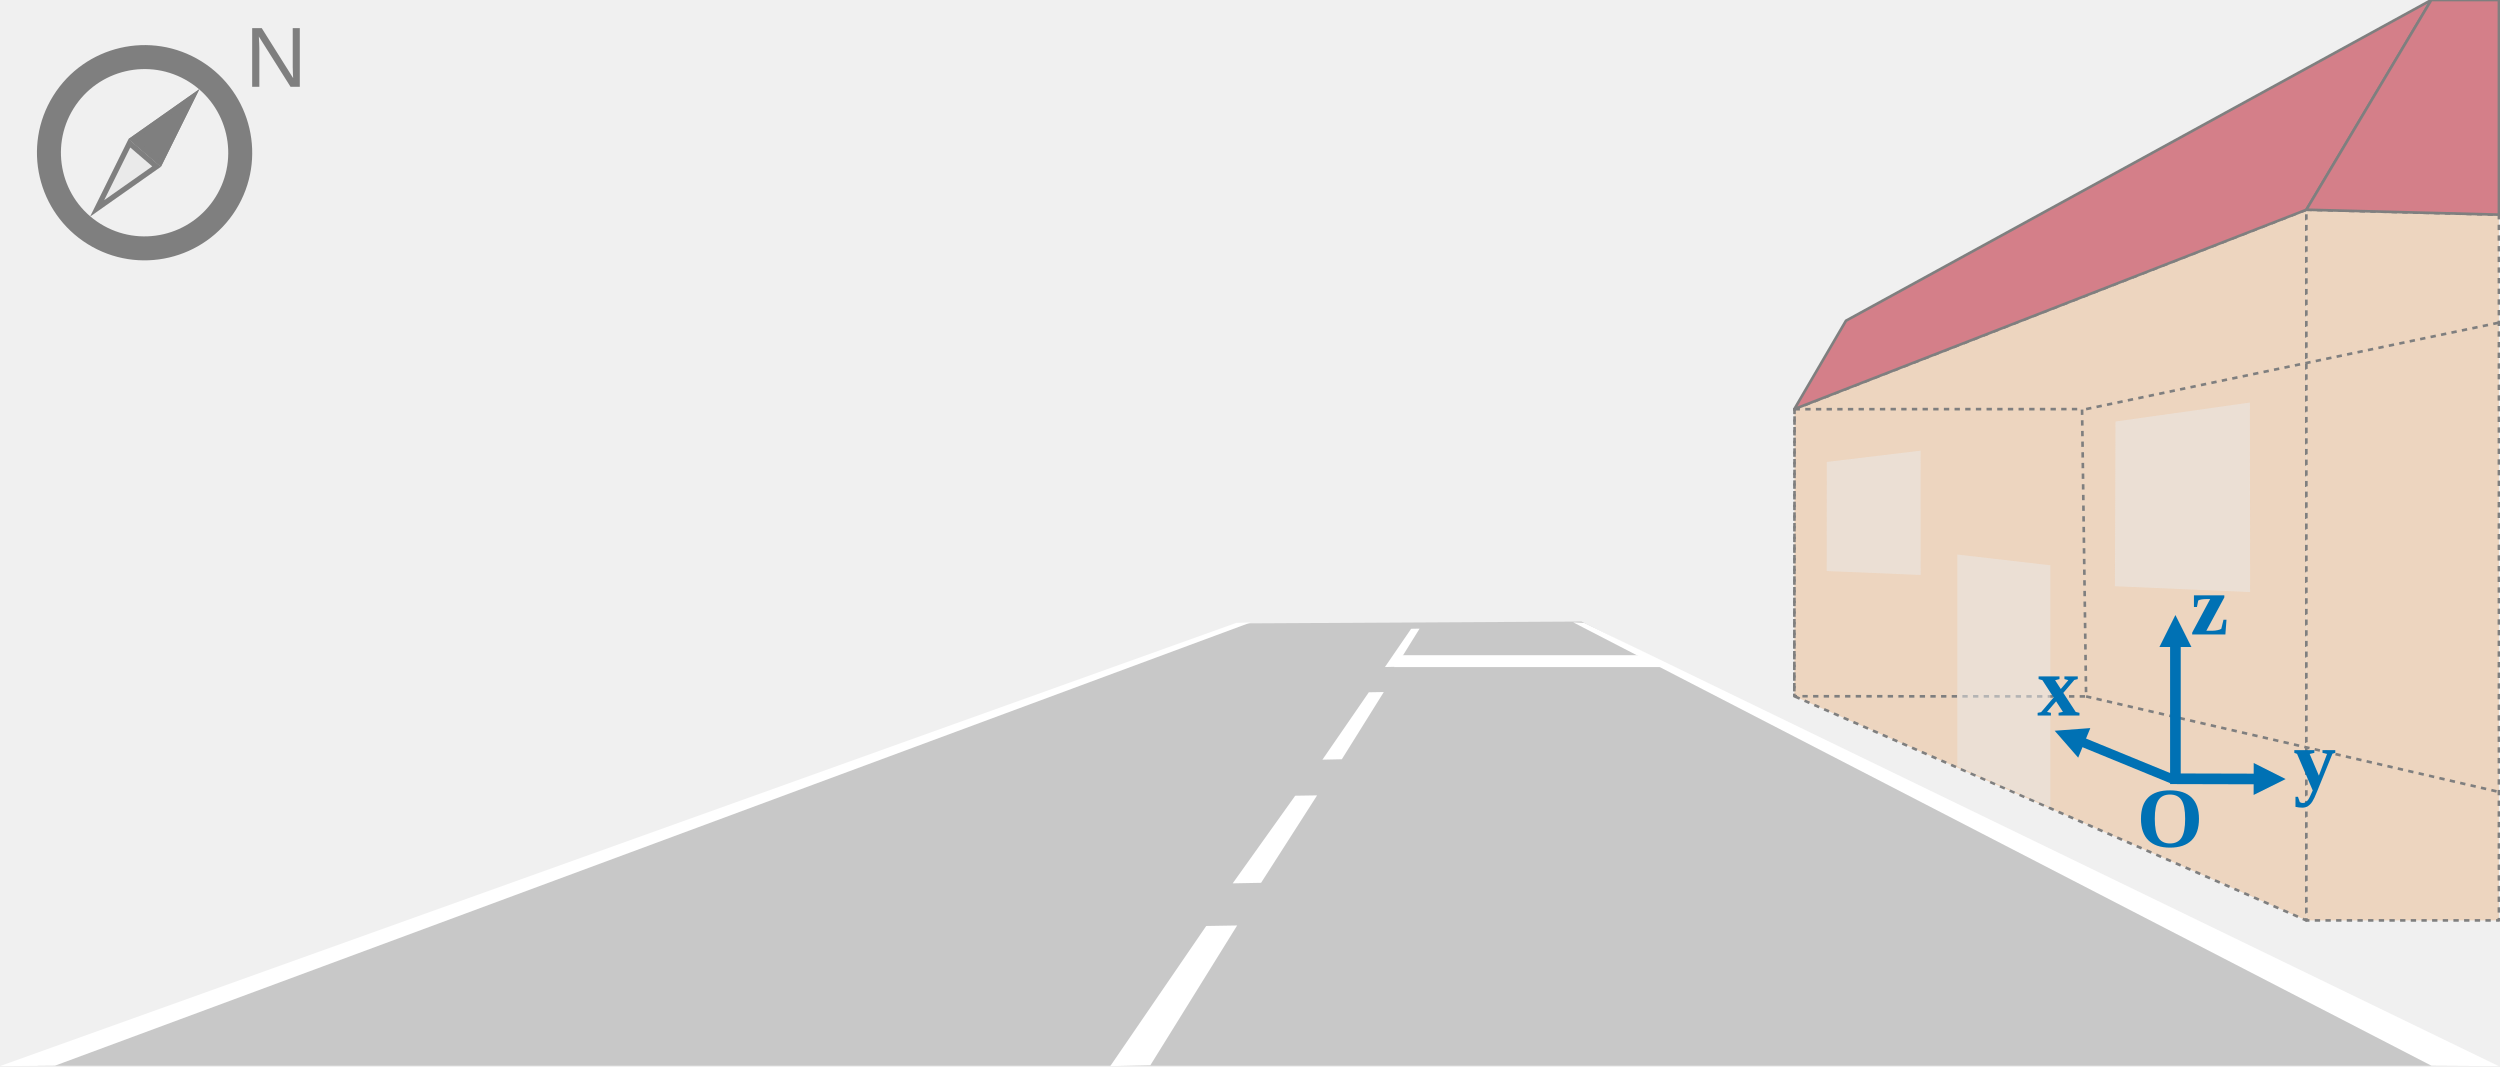
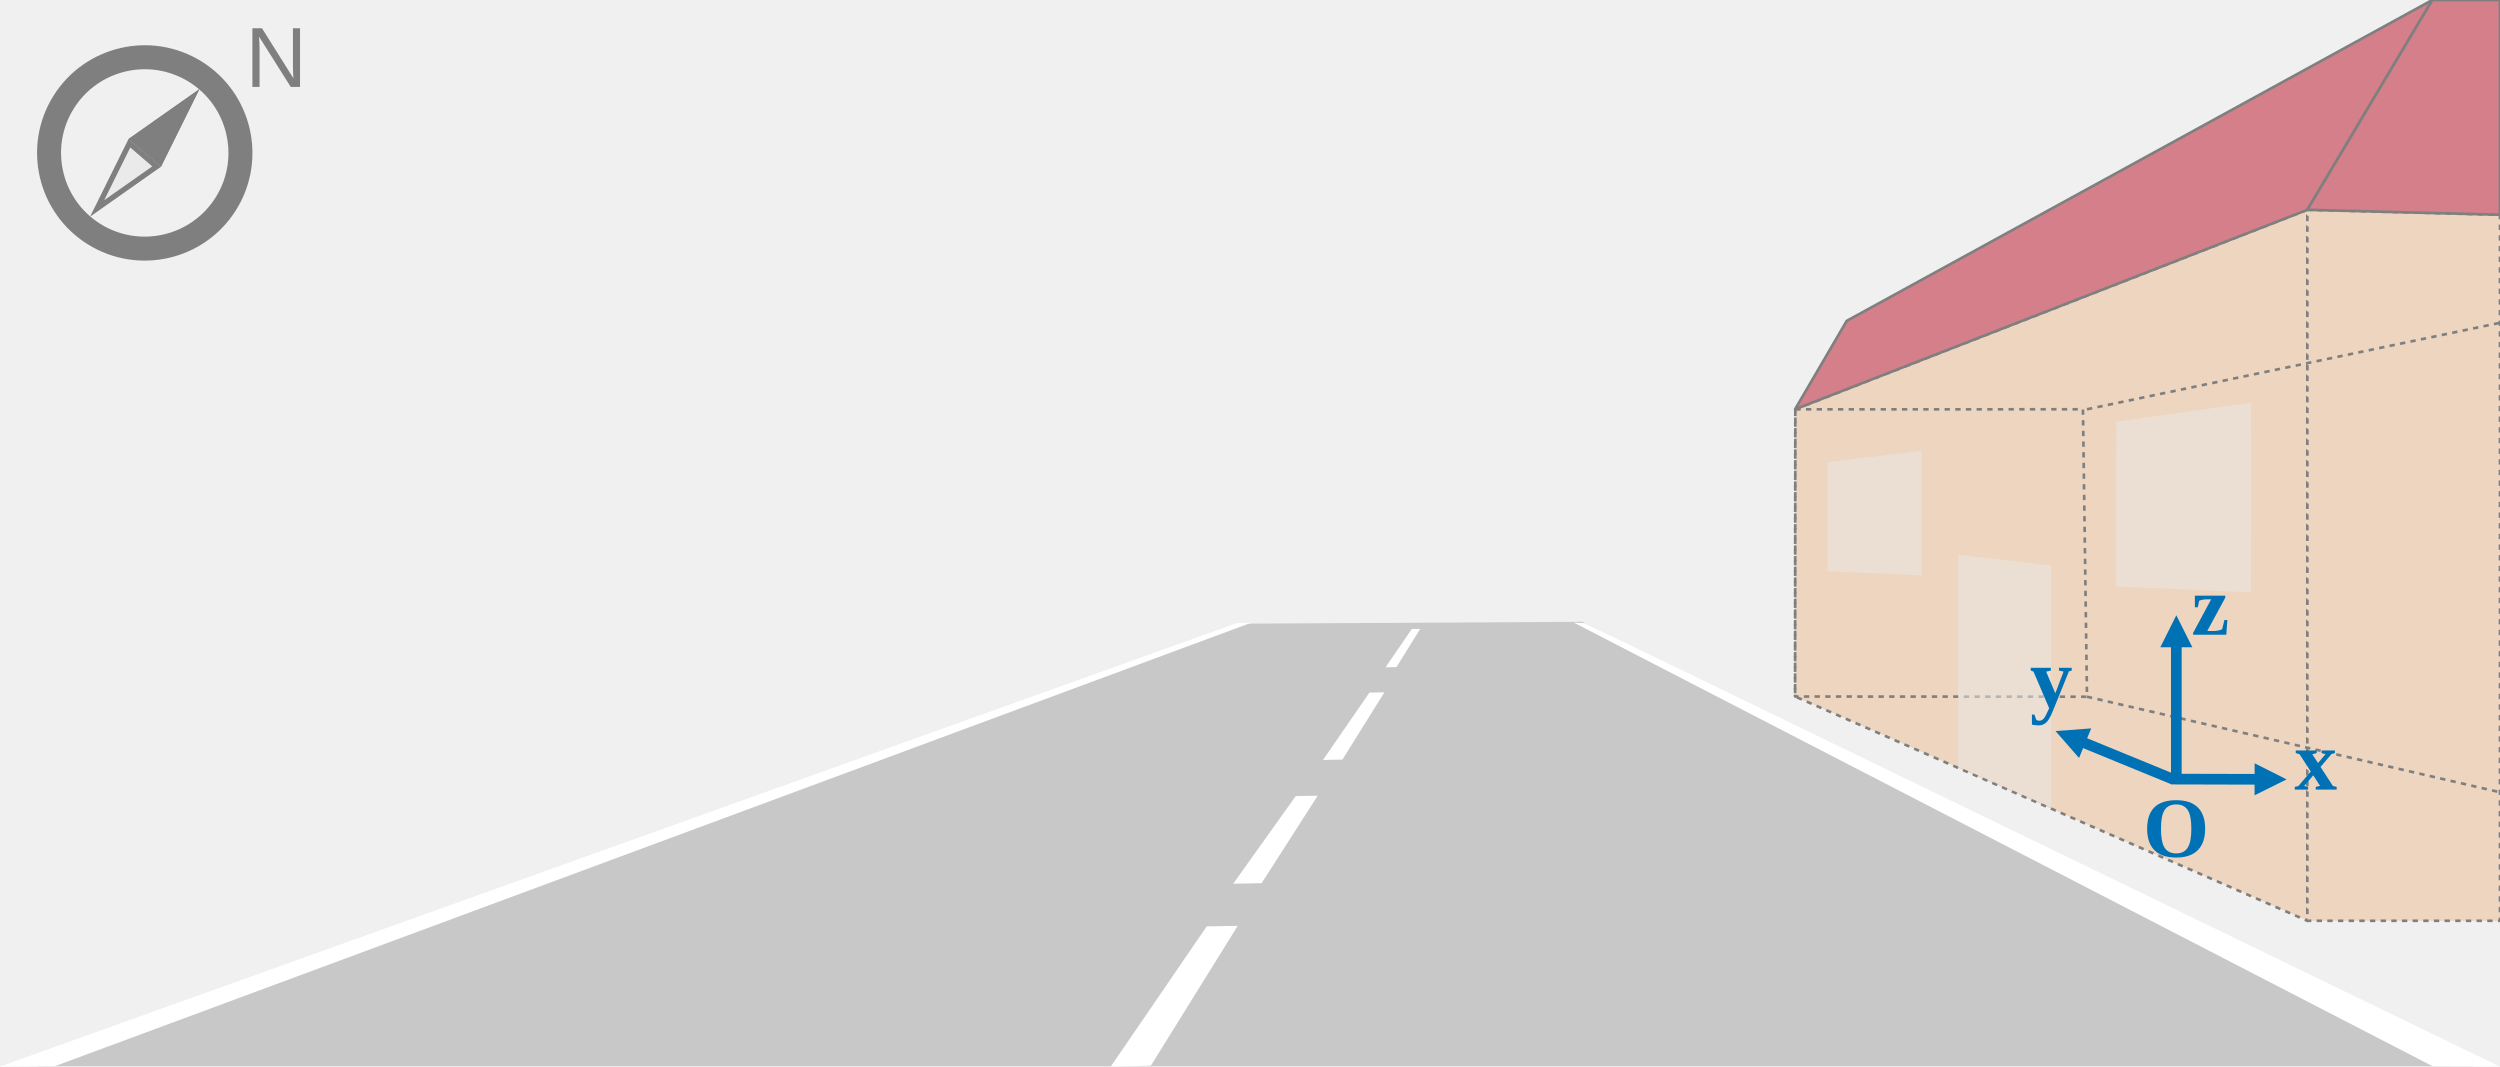
- <svg xmlns="http://www.w3.org/2000/svg" width="100%" height="100%" viewBox="0 0 1955 834" version="1.1" xml:space="preserve" style="fill-rule:evenodd;clip-rule:evenodd;stroke-linejoin:round;stroke-miterlimit:10;">
-   <g>
-     <g id="Road">
+ <svg xmlns="http://www.w3.org/2000/svg" width="100%" height="100%" viewBox="0 0 469 200" version="1.1" xml:space="preserve" style="fill-rule:evenodd;clip-rule:evenodd;stroke-linejoin:round;stroke-miterlimit:10;">
+   <g transform="matrix(1,0,0,0.816327,-540,-285.714)">
+     <g id="Road" transform="matrix(0.652961,0,0,0.799877,540,362.121)">
      <g id="Street">
-         <path d="M970.228,487.512l266.551,-1.469l696.331,347.363l-1904.22,-0l941.337,-345.894Z" style="fill:#c8c8c8;" />
-         <path d="M966.759,487.104l11.467,-0.408l-935.256,346.669l-43.133,0.367l966.922,-346.628Z" style="fill:#fff;" />
-         <path d="M1238.74,487.104l-8.488,-0.408l671.194,346.71l52.559,0.326l-715.265,-346.628Z" style="fill:#fff;" />
-         <path d="M943.254,724.12l24.199,-0.408l-67.862,109.285l-31.381,0.735l75.044,-109.612Z" style="fill:#fff;" />
-         <path d="M1070.42,541.372l11.711,-0.204l-32.809,52.562l-15.18,0.326l36.278,-52.684Z" style="fill:#fff;" />
-         <path d="M1012.85,622.249l17.129,-0.266l-43.819,68.375l-22.202,0.425l48.892,-68.534Z" style="fill:#fff;" />
-         <path d="M1103.5,491.715l6.611,-0.122l-18.526,29.831l-8.57,0.204l20.485,-29.913Z" style="fill:#fff;" />
-         <path d="M1280.52,512.389l25.284,9.239l-215.759,-0l6.517,-9.239l183.958,0Z" style="fill:#fff;" />
+         <g transform="matrix(0.0299978,0,0,0.0299989,0,2.00018e-12)">
+           <path d="M11888,5468L15154,5450L23686,9706L354,9706L11888,5468Z" style="fill:rgb(200,200,200);" />
+         </g>
+         <g transform="matrix(0.0149989,0,0,0.0149995,0,0)">
+           <path d="M23691,10926L23972,10916L1053,19411L-4,19420L23691,10926Z" style="fill:white;" />
+         </g>
+         <g transform="matrix(0.0299978,0,0,0.0299989,0,0)">
+           <path d="M15178,5463L15074,5458L23298,9706L23942,9710L15178,5463Z" style="fill:white;" />
+         </g>
+         <g transform="matrix(0.0149989,0,0,0.0149995,0,0)">
+           <path d="M23115,16734L23708,16724L22045,19402L21276,19420L23115,16734Z" style="fill:white;" />
+         </g>
+         <g transform="matrix(0.0149989,0,0,0.0149995,2.55516,-2.65737)">
+           <path d="M26061,12433L26348,12428L25544,13716L25172,13724L26061,12433Z" style="fill:white;" />
+         </g>
+         <g transform="matrix(0.0219371,0,0,0.019512,-197.893,-29.0358)">
+           <path d="M25991.2,12433L26278.2,12428L25544,13716L25172,13724L25991.2,12433Z" style="fill:white;" />
+         </g>
+         <g transform="matrix(0.0149989,0,0,0.0149995,0,0)">
+           <path d="M27042,11039L27204,11036L26750,11767L26540,11772L27042,11039Z" style="fill:white;" />
+         </g>
      </g>
      <g id="Buildings">
-         <g>
-           <path d="M1403.31,319.915l400.249,-155.902l0,555.744l-400.403,-175.306l0.154,-224.536Z" style="fill:#edd5bf;stroke:#7f7f7f;stroke-width:2.08px;stroke-dasharray:4.17,4.17,0,0,0,0;" />
-           <path d="M1403.36,319.989l224.811,-0.074l3.16,224.684l-228.17,-0.148l0.199,-224.462Z" style="fill:none;stroke:#7f7f7f;stroke-width:2.08px;stroke-dasharray:4.17,4.17,0,0,0,0;" />
-           <path d="M1803.56,164.013l150.606,3.904l-0,551.84l-150.606,0l0,-555.744Z" style="fill:#edd5bf;stroke:#7f7f7f;stroke-width:2.08px;stroke-dasharray:4.17,4.17,0,0,0,0;" />
-           <path d="M1530.64,433.657l72.715,8.407l-0,189.077l-72.715,-31.926l-0,-165.558Z" style="fill:#eaeaea;fill-opacity:0.5;" />
-           <path d="M1428.58,361.252l73.334,-8.841l0.056,97.211l-73.465,-3.074l0.075,-85.296Z" style="fill:#eaeaea;fill-opacity:0.5;" />
-           <path d="M1654.32,329.632l105.101,-14.841l0.161,148.207l-105.713,-4.574l0.451,-128.792Z" style="fill:#eaeaea;fill-opacity:0.5;" />
-           <path d="M1403.16,319.915l40.389,-69.117l457.726,-250.798l-97.712,164.013l-400.403,155.902Z" style="fill:#d47f89;stroke:#7f7f7f;stroke-width:2.08px;" />
-           <path d="M1954.17,167.855l-0,-167.855l-52.894,0l-97.712,164.013l150.606,3.842Z" style="fill:#d47f89;stroke:#7f7f7f;stroke-width:2.08px;" />
+         <g transform="matrix(1,0,0,1,-55.356,-24.8043)">
+           <g transform="matrix(0.0299978,0,0,0.0299989,0,2.00018e-12)">
+             <path d="M19039.8,4241.4L23944,2331.23L23944,9140.38L19037.9,6992.48L19039.8,4241.4Z" style="fill:rgb(237,213,191);stroke:rgb(127,127,127);stroke-width:25.53px;stroke-dasharray:51.05,51.05,0,0,0,0;" />
+           </g>
+           <g transform="matrix(0.0299978,0,0,0.0299989,0,2.00018e-12)">
+             <path d="M19040.4,4242.3L21794.9,4241.4L21833.7,6994.29L19037.9,6992.48L19040.4,4242.3Z" style="fill:none;stroke:rgb(127,127,127);stroke-width:25.53px;stroke-dasharray:51.05,51.05,0,0,0,0;" />
+           </g>
+           <g transform="matrix(0.0299978,0,0,0.0299989,0,2.00018e-12)">
+             <path d="M23944,2331.23L25789.3,2379.06L25789.3,9140.38L23944,9140.38L23944,2331.23Z" style="fill:rgb(237,213,191);stroke:rgb(127,127,127);stroke-width:25.53px;stroke-dasharray:51.05,51.05,0,0,0,0;" />
+           </g>
+           <g transform="matrix(0.0299978,0,0,0.0299989,0,2.00018e-12)">
+             <path d="M20600,5634.99L21491,5738L21491,8054.63L20600,7663.46L20600,5634.99Z" style="fill:rgb(234,234,234);fill-opacity:0.5;" />
+           </g>
+           <g transform="matrix(0.0299978,0,0,0.0299989,-37.6786,-27.1639)">
+             <path d="M20605.5,5653.37L21504.1,5545.04L21504.8,6736.1L20604.6,6698.43L20605.5,5653.37Z" style="fill:rgb(234,234,234);fill-opacity:0.5;" />
+           </g>
+           <g transform="matrix(0.0299978,0,0,0.0299989,45.1531,-22.7987)">
+             <path d="M20610.1,5120.43L21897.9,4938.6L21899.9,6754.47L20604.6,6698.43L20610.1,5120.43Z" style="fill:rgb(234,234,234);fill-opacity:0.5;" />
+           </g>
+           <g transform="matrix(0.0299978,0,0,0.0299989,0,2.00018e-12)">
+             <path d="M19037.9,4241.4L19532.8,3394.55L25141.2,321.689L23944,2331.23L19037.9,4241.4Z" style="fill:rgb(212,127,137);stroke:rgb(127,127,127);stroke-width:25.53px;" />
+           </g>
+           <g transform="matrix(0.0299978,0,0,0.0299989,0,2.00018e-12)">
+             <path d="M25789.3,2378.31L25789.3,321.689L25141.2,321.689L23944,2331.23L25789.3,2378.31Z" style="fill:rgb(212,127,137);stroke:rgb(127,127,127);stroke-width:25.53px;" />
+           </g>
        </g>
-         <path d="M1631.33,544.599l322.839,74.67" style="fill:none;stroke:#7f7f7f;stroke-width:2.08px;stroke-dasharray:4.17,4.17,0,0,0,0;" />
-         <path d="M1631.33,319.915l322.839,-67.587" style="fill:none;stroke:#7f7f7f;stroke-width:2.08px;stroke-dasharray:4.17,4.17,0,0,0,0;" />
-         <g id="Coordinate-system">
-           <g>
+         <g transform="matrix(-0.0299978,0,0,0.0299989,781.293,-13.231)">
+           <path d="M6056.71,6608.5L2101.04,7523.38" style="fill:none;stroke:rgb(127,127,127);stroke-width:25.53px;stroke-dasharray:51.05,51.05,0,0,0,0;" />
+         </g>
+         <g transform="matrix(-0.0299978,0,0,0.0299989,781.293,-13.231)">
+           <path d="M6056.71,3855.6L2101.04,3027.51" style="fill:none;stroke:rgb(127,127,127);stroke-width:25.53px;stroke-dasharray:51.05,51.05,0,0,0,0;" />
+         </g>
+         <g id="Coordinate-system" transform="matrix(1.53148,0,0,1.53148,-647.938,-326.989)">
+           <g transform="matrix(0.999999,-2.77556e-17,-4.33681e-19,1,539.435,196.543)">
            <g id="arrow-blue">
              <g>
-                 <path d="M1688.67,505.945l12.5,-25l12.5,25l-25,-0Z" style="fill:#0071b4;" />
-                 <path d="M1701.17,608.566l-0,-107.621" style="fill:none;stroke:#0071b4;stroke-width:8.33px;stroke-miterlimit:1.5;" />
+                 <path d="M288.925,128.5L291.925,122.5L294.925,128.5L288.925,128.5Z" style="fill:rgb(0,113,180);" />
+                 <path d="M291.925,153.129L291.925,127.3" style="fill:none;stroke:rgb(0,113,180);stroke-width:2px;stroke-miterlimit:1.5;" />
              </g>
            </g>
          </g>
-           <g>
-             <g id="arrow-blue1">
+           <g id="arrow-blue1" transform="matrix(-0.00259213,0.999996,-0.999997,-0.00259214,975.303,58.2237)">
+             <g>
              <g>
-                 <path d="M1762.4,596.659l24.967,12.565l-25.032,12.435l0.065,-25Z" style="fill:#0071b4;" />
-                 <path d="M1697.03,608.99l70.336,0.182" style="fill:none;stroke:#0071b4;stroke-width:8.33px;stroke-miterlimit:1.5;" />
+                 <path d="M288.925,128.5L291.925,122.5L294.925,128.5L288.925,128.5Z" style="fill:rgb(0,113,180);" />
+                 <path d="M291.925,144.181L291.925,127.3" style="fill:none;stroke:rgb(0,113,180);stroke-width:2px;stroke-miterlimit:1.5;" />
              </g>
            </g>
          </g>
-           <g>
-             <g id="arrow-blue2">
+           <g id="arrow-blue2" transform="matrix(0.379422,-0.925223,0.925224,0.379422,584.596,564.38)">
+             <g>
              <g>
-                 <path d="M1625.14,592.499l-18.388,-21.051l27.874,-2.079l-9.486,23.13Z" style="fill:#0071b4;" />
-                 <path d="M1698.71,609.159l-73.453,-30.122" style="fill:none;stroke:#0071b4;stroke-width:7.32px;stroke-miterlimit:1.5;" />
+                 <path d="M288.925,128.5L291.925,122.5L294.925,128.5L288.925,128.5Z" style="fill:rgb(0,113,180);" />
+                 <g transform="matrix(1,-1.66533e-16,-1.11022e-16,0.73768,0,33.3934)">
+                   <path d="M291.925,153.129L291.925,127.3" style="fill:none;stroke:rgb(0,113,180);stroke-width:2px;stroke-miterlimit:1.5;" />
+                 </g>
              </g>
            </g>
          </g>
-           <g>
-             <g transform="matrix(66.6667,0,0,66.6667,1626.49,559.538)" />
-             <text x="1593.16px" y="559.538px" style="font-family:'TimesNewRomanPS-BoldMT', 'Times New Roman';font-weight:700;font-size:66.667px;fill:#0071b4;">x</text>
+           <g transform="matrix(1,0,0,1,803.893,336.246)">
+             <g transform="matrix(16,0,0,16,8,0)">
+                         </g>
+             <text x="0px" y="0px" style="font-family:'TimesNewRomanPS-BoldMT', 'Times New Roman';font-weight:700;font-size:16px;fill:rgb(0,113,180);">y</text>
          </g>
-           <g>
-             <text x="1712.99px" y="496.163px" style="font-family:'TimesNewRomanPS-BoldMT', 'Times New Roman';font-weight:700;font-size:66.667px;fill:#0071b4;">z</text>
+           <g transform="matrix(1.11514,0,0,1.11514,834.196,322.695)">
+             <text x="0px" y="0px" style="font-family:'TimesNewRomanPS-BoldMT', 'Times New Roman';font-weight:700;font-size:14.348px;fill:rgb(0,113,180);">z</text>
          </g>
-           <g>
-             <g transform="matrix(66.6667,0,0,66.6667,1826.83,617.196)" />
-             <text x="1793.5px" y="617.196px" style="font-family:'TimesNewRomanPS-BoldMT', 'Times New Roman';font-weight:700;font-size:66.667px;fill:#0071b4;">y</text>
+           <g transform="matrix(1,0,0,1,853.518,351.743)">
+             <g transform="matrix(16,0,0,16,8,0)">
+                         </g>
+             <text x="0px" y="0px" style="font-family:'TimesNewRomanPS-BoldMT', 'Times New Roman';font-weight:700;font-size:16px;fill:rgb(0,113,180);">x</text>
          </g>
-           <g>
-             <text x="1670.99px" y="662.194px" style="font-family:'TimesNewRomanPS-BoldMT', 'Times New Roman';font-weight:700;font-size:66.666px;fill:#0071b4;">O</text>
+           <g transform="matrix(1.12889,0,0,1.12889,825.11,364.335)">
+             <text x="0px" y="0px" style="font-family:'TimesNewRomanPS-BoldMT', 'Times New Roman';font-weight:700;font-size:14.173px;fill:rgb(0,113,180);">O</text>
          </g>
        </g>
      </g>
    </g>
-     <g id="cardinal-direction">
-       <g>
-         <g>
-           <path d="M70.47,169.361l30.046,-60.663l25.318,21.707l-55.364,38.956Z" style="fill:#eaeaea;" />
-           <path d="M70.47,169.361l30.046,-60.663l25.318,21.707l-55.364,38.956Zm11.01,-12.842l37.574,-26.439l-17.183,-14.732l-20.391,41.171Z" style="fill:#7f7f7f;" />
-           <path d="M155.88,69.741l-30.046,60.664l-25.318,-21.707l55.364,-38.957Z" style="fill:#7f7f7f;" />
-           <path d="M155.88,69.741l-30.046,60.664l-25.318,-21.707l55.364,-38.957Zm-11.01,12.842l-37.574,26.439l17.182,14.732l20.392,-41.171Z" style="fill:#7f7f7f;" />
+     <g id="cardinal-direction" transform="matrix(0.168986,0.137772,-0.119697,0.220314,-6888.03,11305.9)">
+       <g transform="matrix(0.999531,-0.0287655,0.0325823,0.999531,1745.17,154.476)">
+         <g transform="matrix(-0.151565,0.928749,-1.05198,-0.151565,-49064.2,-67373.5)">
+           <g transform="matrix(3.60822e-16,3.04013,-4.0676,7.77156e-16,6450.07,-53820.8)">
+             <path d="M114.666,32.2L120.759,51.271L108.572,51.271L114.666,32.2Z" style="fill:rgb(234,234,234);" />
+             <path d="M114.666,32.2L120.759,51.271L108.572,51.271L114.666,32.2ZM114.666,37.117L110.53,50.06L118.801,50.06L114.666,37.117Z" style="fill:rgb(127,127,127);" />
+           </g>
+           <g transform="matrix(2.77556e-17,-3.04013,4.0676,-2.91434e-16,6032.97,-53123.6)">
+             <path d="M114.666,32.2L120.759,51.271L108.572,51.271L114.666,32.2Z" style="fill:rgb(127,127,127);" />
+             <path d="M114.666,32.2L120.759,51.271L108.572,51.271L114.666,32.2ZM114.666,37.117L110.53,50.06L118.801,50.06L114.666,37.117Z" style="fill:rgb(127,127,127);" />
+           </g>
        </g>
-         <path d="M157.536,47.967c39.446,24.544 51.544,76.496 27,115.941c-24.544,39.446 -76.496,51.544 -115.941,26.999c-39.446,-24.544 -51.544,-76.495 -27,-115.941c24.544,-39.445 76.496,-51.543 115.941,-26.999Zm-9.905,15.92c-30.66,-19.077 -71.039,-9.674 -90.116,20.985c-19.077,30.659 -9.674,71.039 20.985,90.116c30.66,19.077 71.039,9.673 90.116,-20.986c19.077,-30.659 9.674,-71.038 -20.985,-90.115Z" style="fill:#7f7f7f;" />
+         <g transform="matrix(5.2769,0,0,6.6878,3443.51,-55126.3)">
+           <path d="M530.238,233.354C540.647,233.354 549.098,239.62 549.098,247.337C549.098,255.054 540.647,261.319 530.238,261.319C519.829,261.319 511.378,255.054 511.378,247.337C511.378,239.62 519.829,233.354 530.238,233.354ZM530.238,236.469C522.147,236.469 515.579,241.339 515.579,247.337C515.579,253.335 522.147,258.205 530.238,258.205C538.329,258.205 544.897,253.335 544.897,247.337C544.897,241.339 538.329,236.469 530.238,236.469Z" style="fill:rgb(127,127,127);" />
+         </g>
      </g>
-       <g transform="matrix(-1,-8.13284e-17,1.62657e-16,-0.999996,509.304,44.04)">
-         <g transform="matrix(66.6669,0,0,66.6669,317.533,22.02)" />
-         <text x="269.389px" y="22.02px" style="font-family:'ArialMT', 'Arial';font-size:66.667px;fill:#7f7f7f;">N</text>
+       <g transform="matrix(-2.79922,1.75048,-1.86299,-2.63015,6317.06,-53649.4)">
+         <g transform="matrix(23.4414,0,0,23.4414,22.1103,0)">
+                 </g>
+         <text x="5.182px" y="0px" style="font-family:'ArialMT', 'Arial';font-size:23.441px;fill:rgb(127,127,127);">N</text>
      </g>
    </g>
  </g>
</svg>
